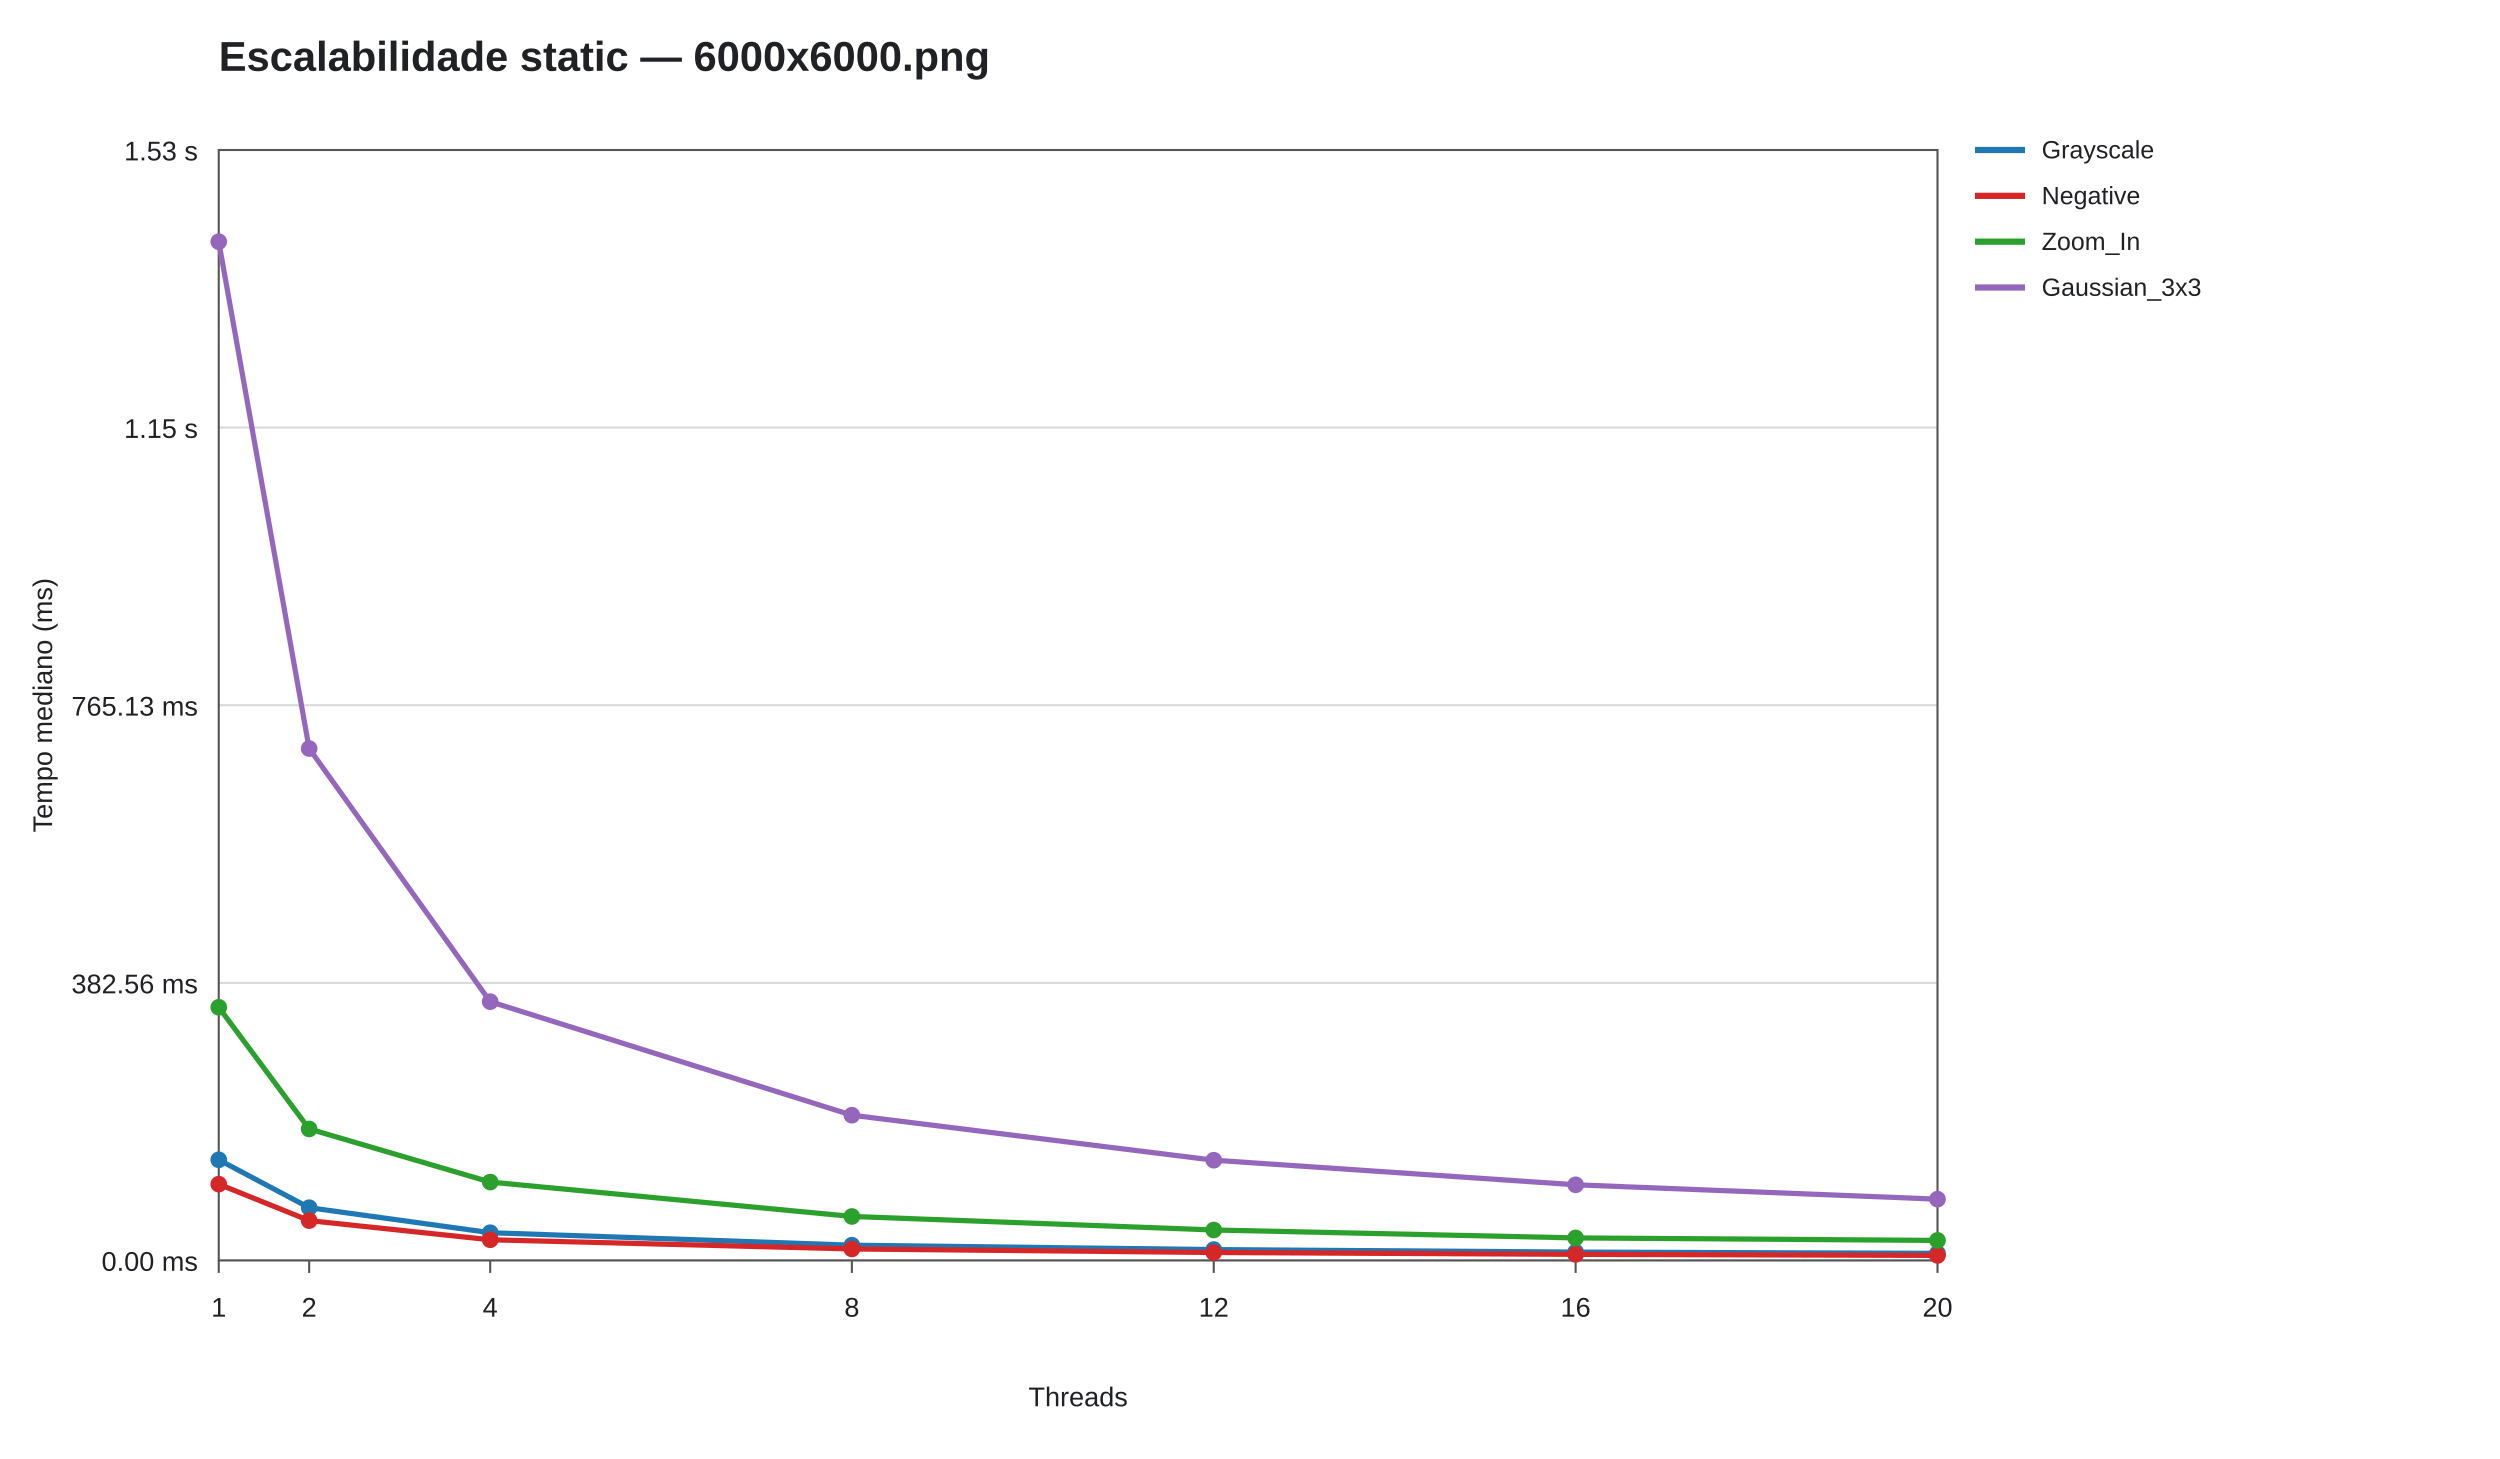
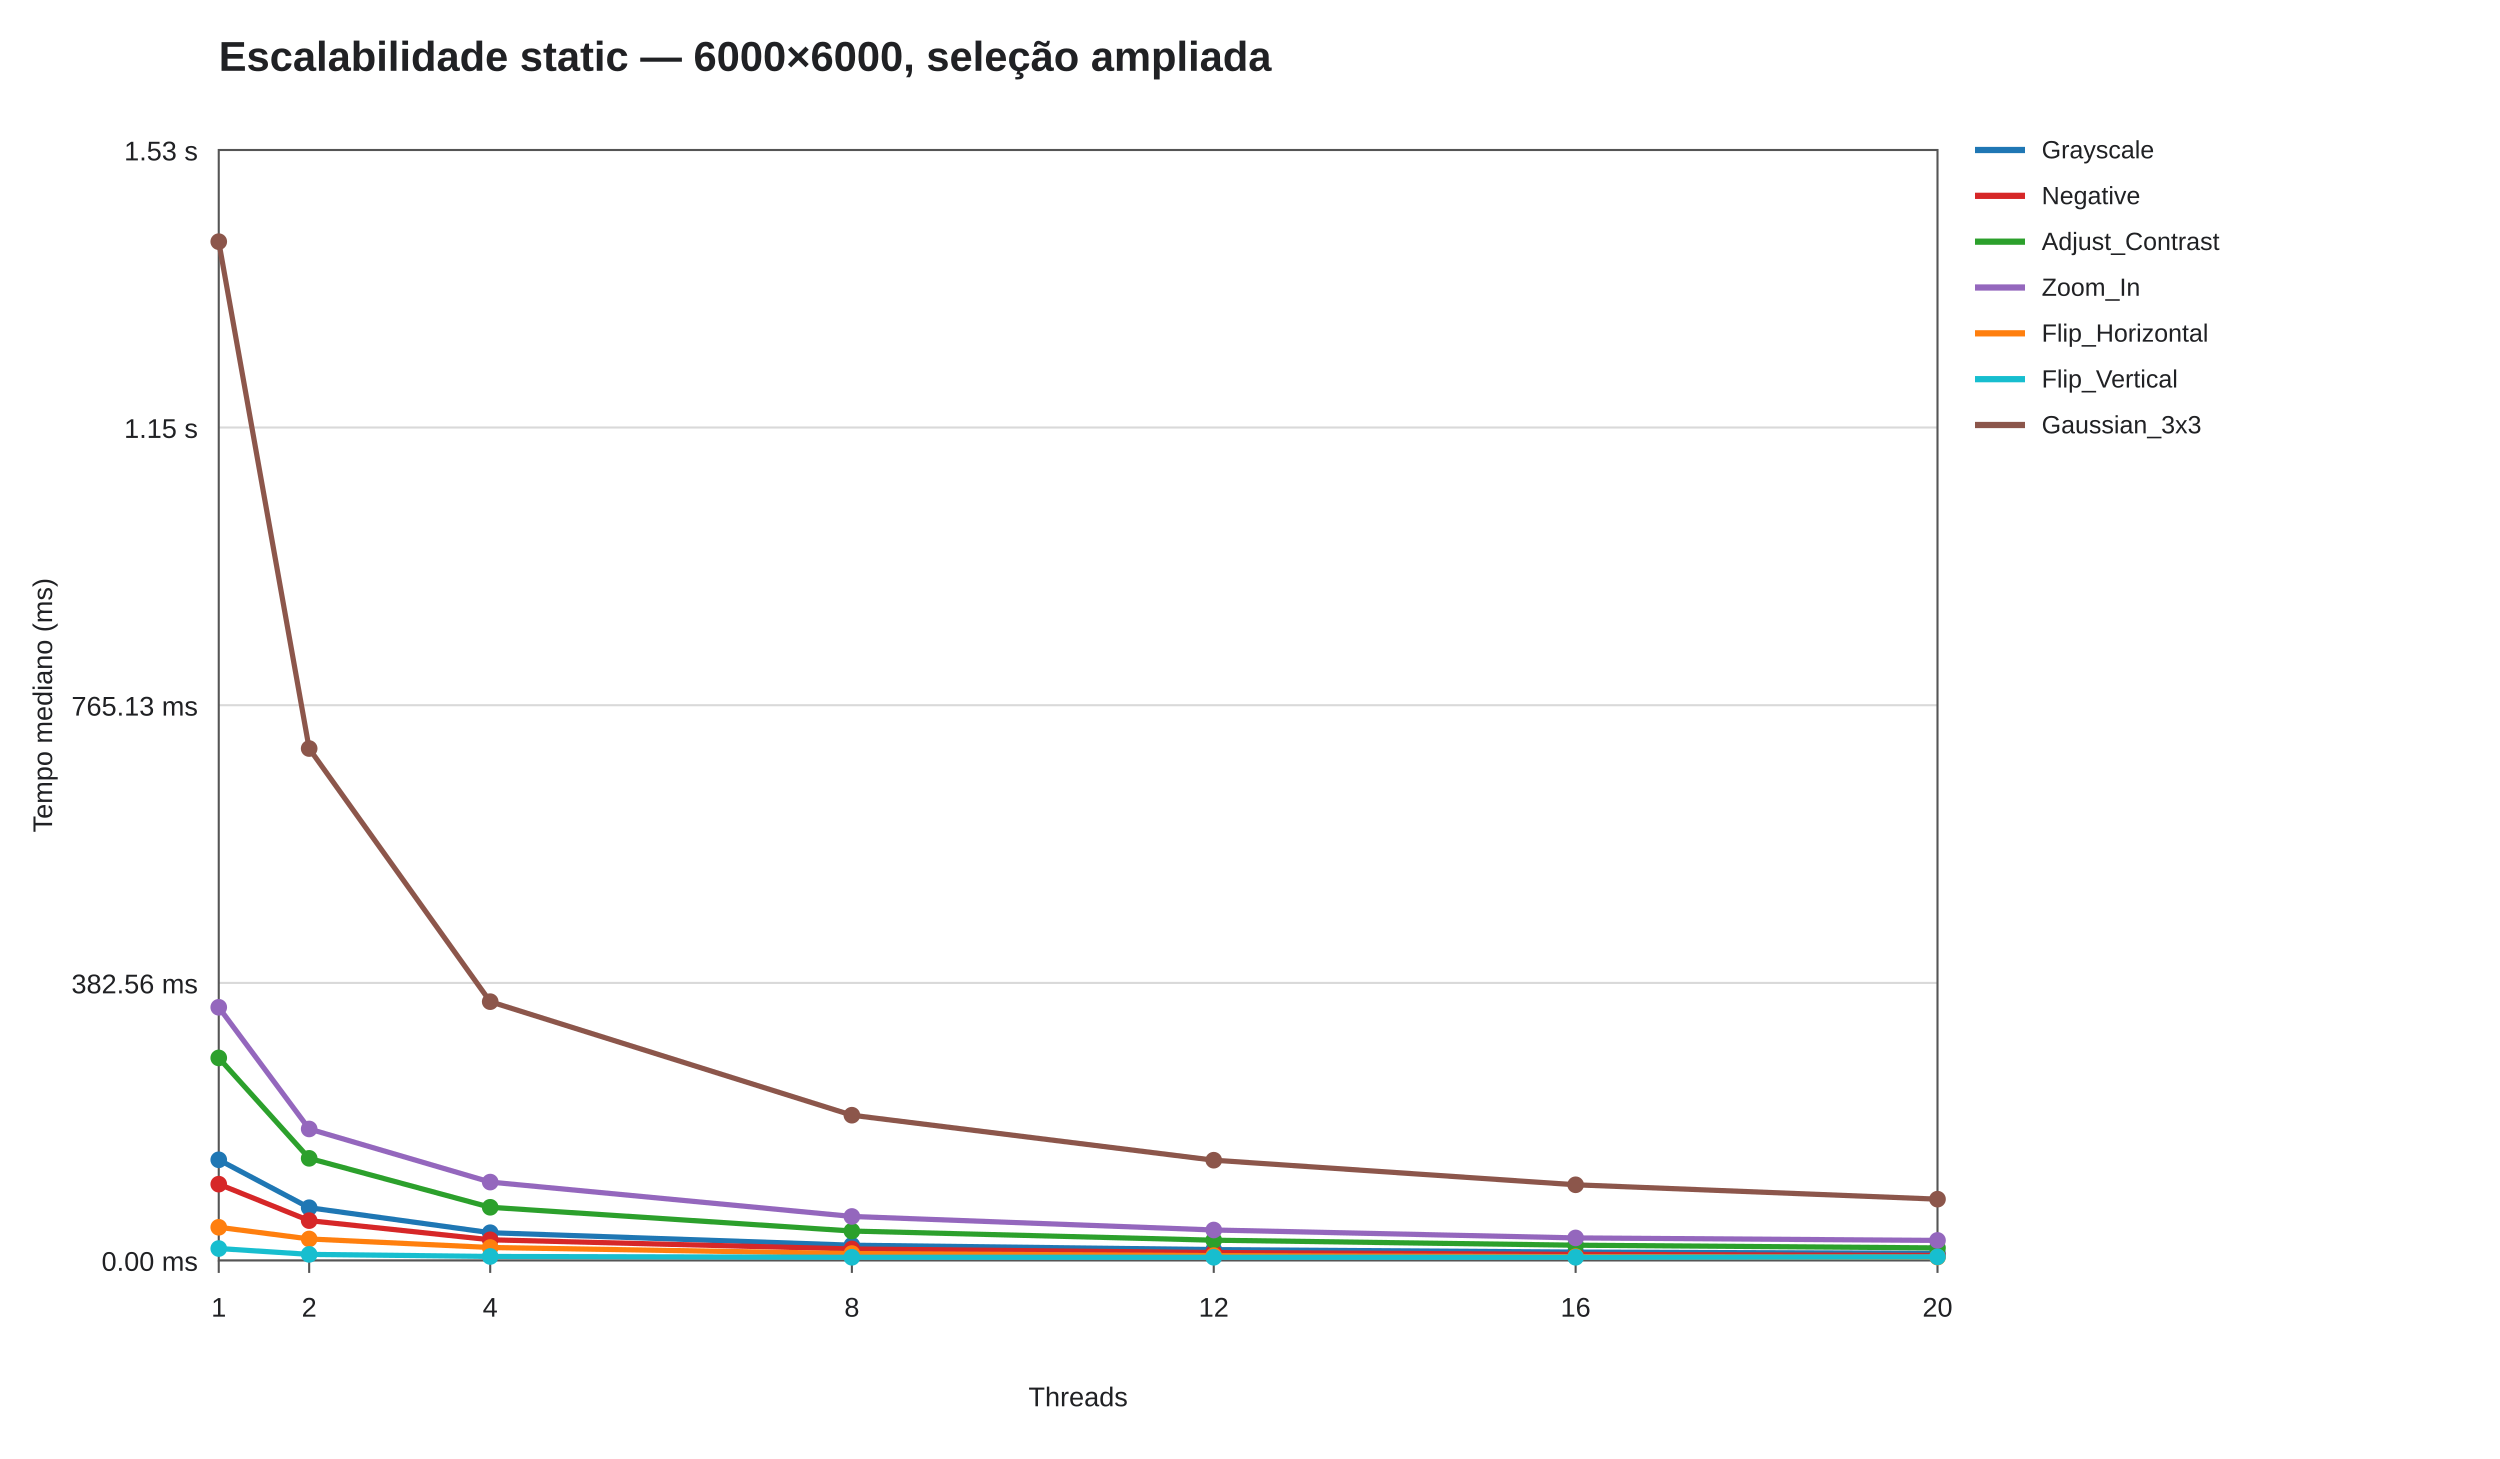
- <svg xmlns="http://www.w3.org/2000/svg" width="1200" height="700" viewBox="0 0 1200 700" role="img" aria-label="Escalabilidade static — 6000x6000.png">
+ <svg xmlns="http://www.w3.org/2000/svg" width="1200" height="700" viewBox="0 0 1200 700" role="img" aria-label="Escalabilidade static — 6000×6000, seleção ampliada">
  <style>text{font-family:Arial,sans-serif;fill:#202124}.axis{font-size:13px}.small{font-size:12px}.title{font-size:20px;font-weight:700}.legend{font-size:12px}.grid{stroke:#d9d9d9;stroke-width:1}.frame{fill:none;stroke:#555;stroke-width:1}.note{font-size:11px;fill:#555}</style>
-   <text class="title" x="105" y="34">Escalabilidade static — 6000x6000.png</text>
+   <text class="title" x="105" y="34">Escalabilidade static — 6000×6000, seleção ampliada</text>
  <line class="grid" x1="105" x2="930" y1="605.0" y2="605.0" />
  <text class="axis" text-anchor="end" x="95" y="610.0">0.00 ms</text>
  <line class="grid" x1="105" x2="930" y1="471.8" y2="471.8" />
  <text class="axis" text-anchor="end" x="95" y="476.8">382.56 ms</text>
  <line class="grid" x1="105" x2="930" y1="338.5" y2="338.5" />
  <text class="axis" text-anchor="end" x="95" y="343.5">765.13 ms</text>
  <line class="grid" x1="105" x2="930" y1="205.2" y2="205.2" />
  <text class="axis" text-anchor="end" x="95" y="210.2">1.15 s</text>
  <line class="grid" x1="105" x2="930" y1="72.0" y2="72.0" />
  <text class="axis" text-anchor="end" x="95" y="77.0">1.53 s</text>
  <rect class="frame" x="105" y="72" width="825" height="533" />
  <line class="frame" x1="105.0" x2="105.0" y1="605" y2="611" />
  <text class="axis" text-anchor="middle" x="105.0" y="632">1</text>
  <line class="frame" x1="148.4" x2="148.4" y1="605" y2="611" />
  <text class="axis" text-anchor="middle" x="148.4" y="632">2</text>
  <line class="frame" x1="235.3" x2="235.3" y1="605" y2="611" />
  <text class="axis" text-anchor="middle" x="235.3" y="632">4</text>
  <line class="frame" x1="408.9" x2="408.9" y1="605" y2="611" />
  <text class="axis" text-anchor="middle" x="408.9" y="632">8</text>
  <line class="frame" x1="582.6" x2="582.6" y1="605" y2="611" />
  <text class="axis" text-anchor="middle" x="582.6" y="632">12</text>
  <line class="frame" x1="756.3" x2="756.3" y1="605" y2="611" />
  <text class="axis" text-anchor="middle" x="756.3" y="632">16</text>
  <line class="frame" x1="930.0" x2="930.0" y1="605" y2="611" />
  <text class="axis" text-anchor="middle" x="930.0" y="632">20</text>
  <polyline points="105.0,556.7 148.4,579.7 235.3,591.7 408.9,597.7 582.6,599.8 756.3,601.0 930.0,601.6" fill="none" stroke="#1f77b4" stroke-width="2.5" />
  <circle cx="105.0" cy="556.7" r="4" fill="#1f77b4" />
  <circle cx="148.4" cy="579.7" r="4" fill="#1f77b4" />
  <circle cx="235.3" cy="591.7" r="4" fill="#1f77b4" />
  <circle cx="408.9" cy="597.7" r="4" fill="#1f77b4" />
  <circle cx="582.6" cy="599.8" r="4" fill="#1f77b4" />
  <circle cx="756.3" cy="601.0" r="4" fill="#1f77b4" />
  <circle cx="930.0" cy="601.6" r="4" fill="#1f77b4" />
  <line x1="948" x2="972" y1="72" y2="72" stroke="#1f77b4" stroke-width="3" />
  <text class="legend" x="980" y="76">Grayscale</text>
  <polyline points="105.0,568.4 148.4,585.9 235.3,595.1 408.9,599.5 582.6,601.2 756.3,602.1 930.0,602.6" fill="none" stroke="#d62728" stroke-width="2.5" />
  <circle cx="105.0" cy="568.4" r="4" fill="#d62728" />
  <circle cx="148.4" cy="585.9" r="4" fill="#d62728" />
  <circle cx="235.3" cy="595.1" r="4" fill="#d62728" />
  <circle cx="408.9" cy="599.5" r="4" fill="#d62728" />
  <circle cx="582.6" cy="601.2" r="4" fill="#d62728" />
  <circle cx="756.3" cy="602.1" r="4" fill="#d62728" />
  <circle cx="930.0" cy="602.6" r="4" fill="#d62728" />
  <line x1="948" x2="972" y1="94" y2="94" stroke="#d62728" stroke-width="3" />
  <text class="legend" x="980" y="98">Negative</text>
-   <polyline points="105.0,483.5 148.4,541.9 235.3,567.4 408.9,583.9 582.6,590.4 756.3,594.2 930.0,595.4" fill="none" stroke="#2ca02c" stroke-width="2.5" />
-   <circle cx="105.0" cy="483.5" r="4" fill="#2ca02c" />
-   <circle cx="148.4" cy="541.9" r="4" fill="#2ca02c" />
-   <circle cx="235.3" cy="567.4" r="4" fill="#2ca02c" />
-   <circle cx="408.9" cy="583.9" r="4" fill="#2ca02c" />
-   <circle cx="582.6" cy="590.4" r="4" fill="#2ca02c" />
-   <circle cx="756.3" cy="594.2" r="4" fill="#2ca02c" />
-   <circle cx="930.0" cy="595.4" r="4" fill="#2ca02c" />
+   <polyline points="105.0,507.8 148.4,556.0 235.3,579.5 408.9,590.9 582.6,595.3 756.3,597.7 930.0,599.0" fill="none" stroke="#2ca02c" stroke-width="2.5" />
+   <circle cx="105.0" cy="507.8" r="4" fill="#2ca02c" />
+   <circle cx="148.4" cy="556.0" r="4" fill="#2ca02c" />
+   <circle cx="235.3" cy="579.5" r="4" fill="#2ca02c" />
+   <circle cx="408.9" cy="590.9" r="4" fill="#2ca02c" />
+   <circle cx="582.6" cy="595.3" r="4" fill="#2ca02c" />
+   <circle cx="756.3" cy="597.7" r="4" fill="#2ca02c" />
+   <circle cx="930.0" cy="599.0" r="4" fill="#2ca02c" />
  <line x1="948" x2="972" y1="116" y2="116" stroke="#2ca02c" stroke-width="3" />
-   <text class="legend" x="980" y="120">Zoom_In</text>
-   <polyline points="105.0,116.0 148.4,359.3 235.3,480.8 408.9,535.3 582.6,556.9 756.3,568.7 930.0,575.6" fill="none" stroke="#9467bd" stroke-width="2.5" />
-   <circle cx="105.0" cy="116.0" r="4" fill="#9467bd" />
-   <circle cx="148.4" cy="359.3" r="4" fill="#9467bd" />
-   <circle cx="235.3" cy="480.8" r="4" fill="#9467bd" />
-   <circle cx="408.9" cy="535.3" r="4" fill="#9467bd" />
-   <circle cx="582.6" cy="556.9" r="4" fill="#9467bd" />
-   <circle cx="756.3" cy="568.7" r="4" fill="#9467bd" />
-   <circle cx="930.0" cy="575.6" r="4" fill="#9467bd" />
+   <text class="legend" x="980" y="120">Adjust_Contrast</text>
+   <polyline points="105.0,483.5 148.4,541.9 235.3,567.4 408.9,583.9 582.6,590.4 756.3,594.2 930.0,595.4" fill="none" stroke="#9467bd" stroke-width="2.5" />
+   <circle cx="105.0" cy="483.5" r="4" fill="#9467bd" />
+   <circle cx="148.4" cy="541.9" r="4" fill="#9467bd" />
+   <circle cx="235.3" cy="567.4" r="4" fill="#9467bd" />
+   <circle cx="408.9" cy="583.9" r="4" fill="#9467bd" />
+   <circle cx="582.6" cy="590.4" r="4" fill="#9467bd" />
+   <circle cx="756.3" cy="594.2" r="4" fill="#9467bd" />
+   <circle cx="930.0" cy="595.4" r="4" fill="#9467bd" />
  <line x1="948" x2="972" y1="138" y2="138" stroke="#9467bd" stroke-width="3" />
-   <text class="legend" x="980" y="142">Gaussian_3x3</text>
+   <text class="legend" x="980" y="142">Zoom_In</text>
+   <polyline points="105.0,589.1 148.4,594.7 235.3,598.8 408.9,601.7 582.6,602.7 756.3,603.2 930.0,603.4" fill="none" stroke="#ff7f0e" stroke-width="2.5" />
+   <circle cx="105.0" cy="589.1" r="4" fill="#ff7f0e" />
+   <circle cx="148.4" cy="594.7" r="4" fill="#ff7f0e" />
+   <circle cx="235.3" cy="598.8" r="4" fill="#ff7f0e" />
+   <circle cx="408.9" cy="601.7" r="4" fill="#ff7f0e" />
+   <circle cx="582.6" cy="602.7" r="4" fill="#ff7f0e" />
+   <circle cx="756.3" cy="603.2" r="4" fill="#ff7f0e" />
+   <circle cx="930.0" cy="603.4" r="4" fill="#ff7f0e" />
+   <line x1="948" x2="972" y1="160" y2="160" stroke="#ff7f0e" stroke-width="3" />
+   <text class="legend" x="980" y="164">Flip_Horizontal</text>
+   <polyline points="105.0,599.3 148.4,602.1 235.3,603.1 408.9,603.5 582.6,603.5 756.3,603.5 930.0,603.3" fill="none" stroke="#17becf" stroke-width="2.5" />
+   <circle cx="105.0" cy="599.3" r="4" fill="#17becf" />
+   <circle cx="148.4" cy="602.1" r="4" fill="#17becf" />
+   <circle cx="235.3" cy="603.1" r="4" fill="#17becf" />
+   <circle cx="408.9" cy="603.5" r="4" fill="#17becf" />
+   <circle cx="582.6" cy="603.5" r="4" fill="#17becf" />
+   <circle cx="756.3" cy="603.5" r="4" fill="#17becf" />
+   <circle cx="930.0" cy="603.3" r="4" fill="#17becf" />
+   <line x1="948" x2="972" y1="182" y2="182" stroke="#17becf" stroke-width="3" />
+   <text class="legend" x="980" y="186">Flip_Vertical</text>
+   <polyline points="105.0,116.0 148.4,359.3 235.3,480.8 408.9,535.3 582.6,556.9 756.3,568.7 930.0,575.6" fill="none" stroke="#8c564b" stroke-width="2.5" />
+   <circle cx="105.0" cy="116.0" r="4" fill="#8c564b" />
+   <circle cx="148.4" cy="359.3" r="4" fill="#8c564b" />
+   <circle cx="235.3" cy="480.8" r="4" fill="#8c564b" />
+   <circle cx="408.9" cy="535.3" r="4" fill="#8c564b" />
+   <circle cx="582.6" cy="556.9" r="4" fill="#8c564b" />
+   <circle cx="756.3" cy="568.7" r="4" fill="#8c564b" />
+   <circle cx="930.0" cy="575.6" r="4" fill="#8c564b" />
+   <line x1="948" x2="972" y1="204" y2="204" stroke="#8c564b" stroke-width="3" />
+   <text class="legend" x="980" y="208">Gaussian_3x3</text>
  <text class="axis" text-anchor="middle" x="517.5" y="675">Threads</text>
  <text class="axis" text-anchor="middle" transform="translate(25 338.5) rotate(-90)">Tempo mediano (ms)</text>
</svg>
